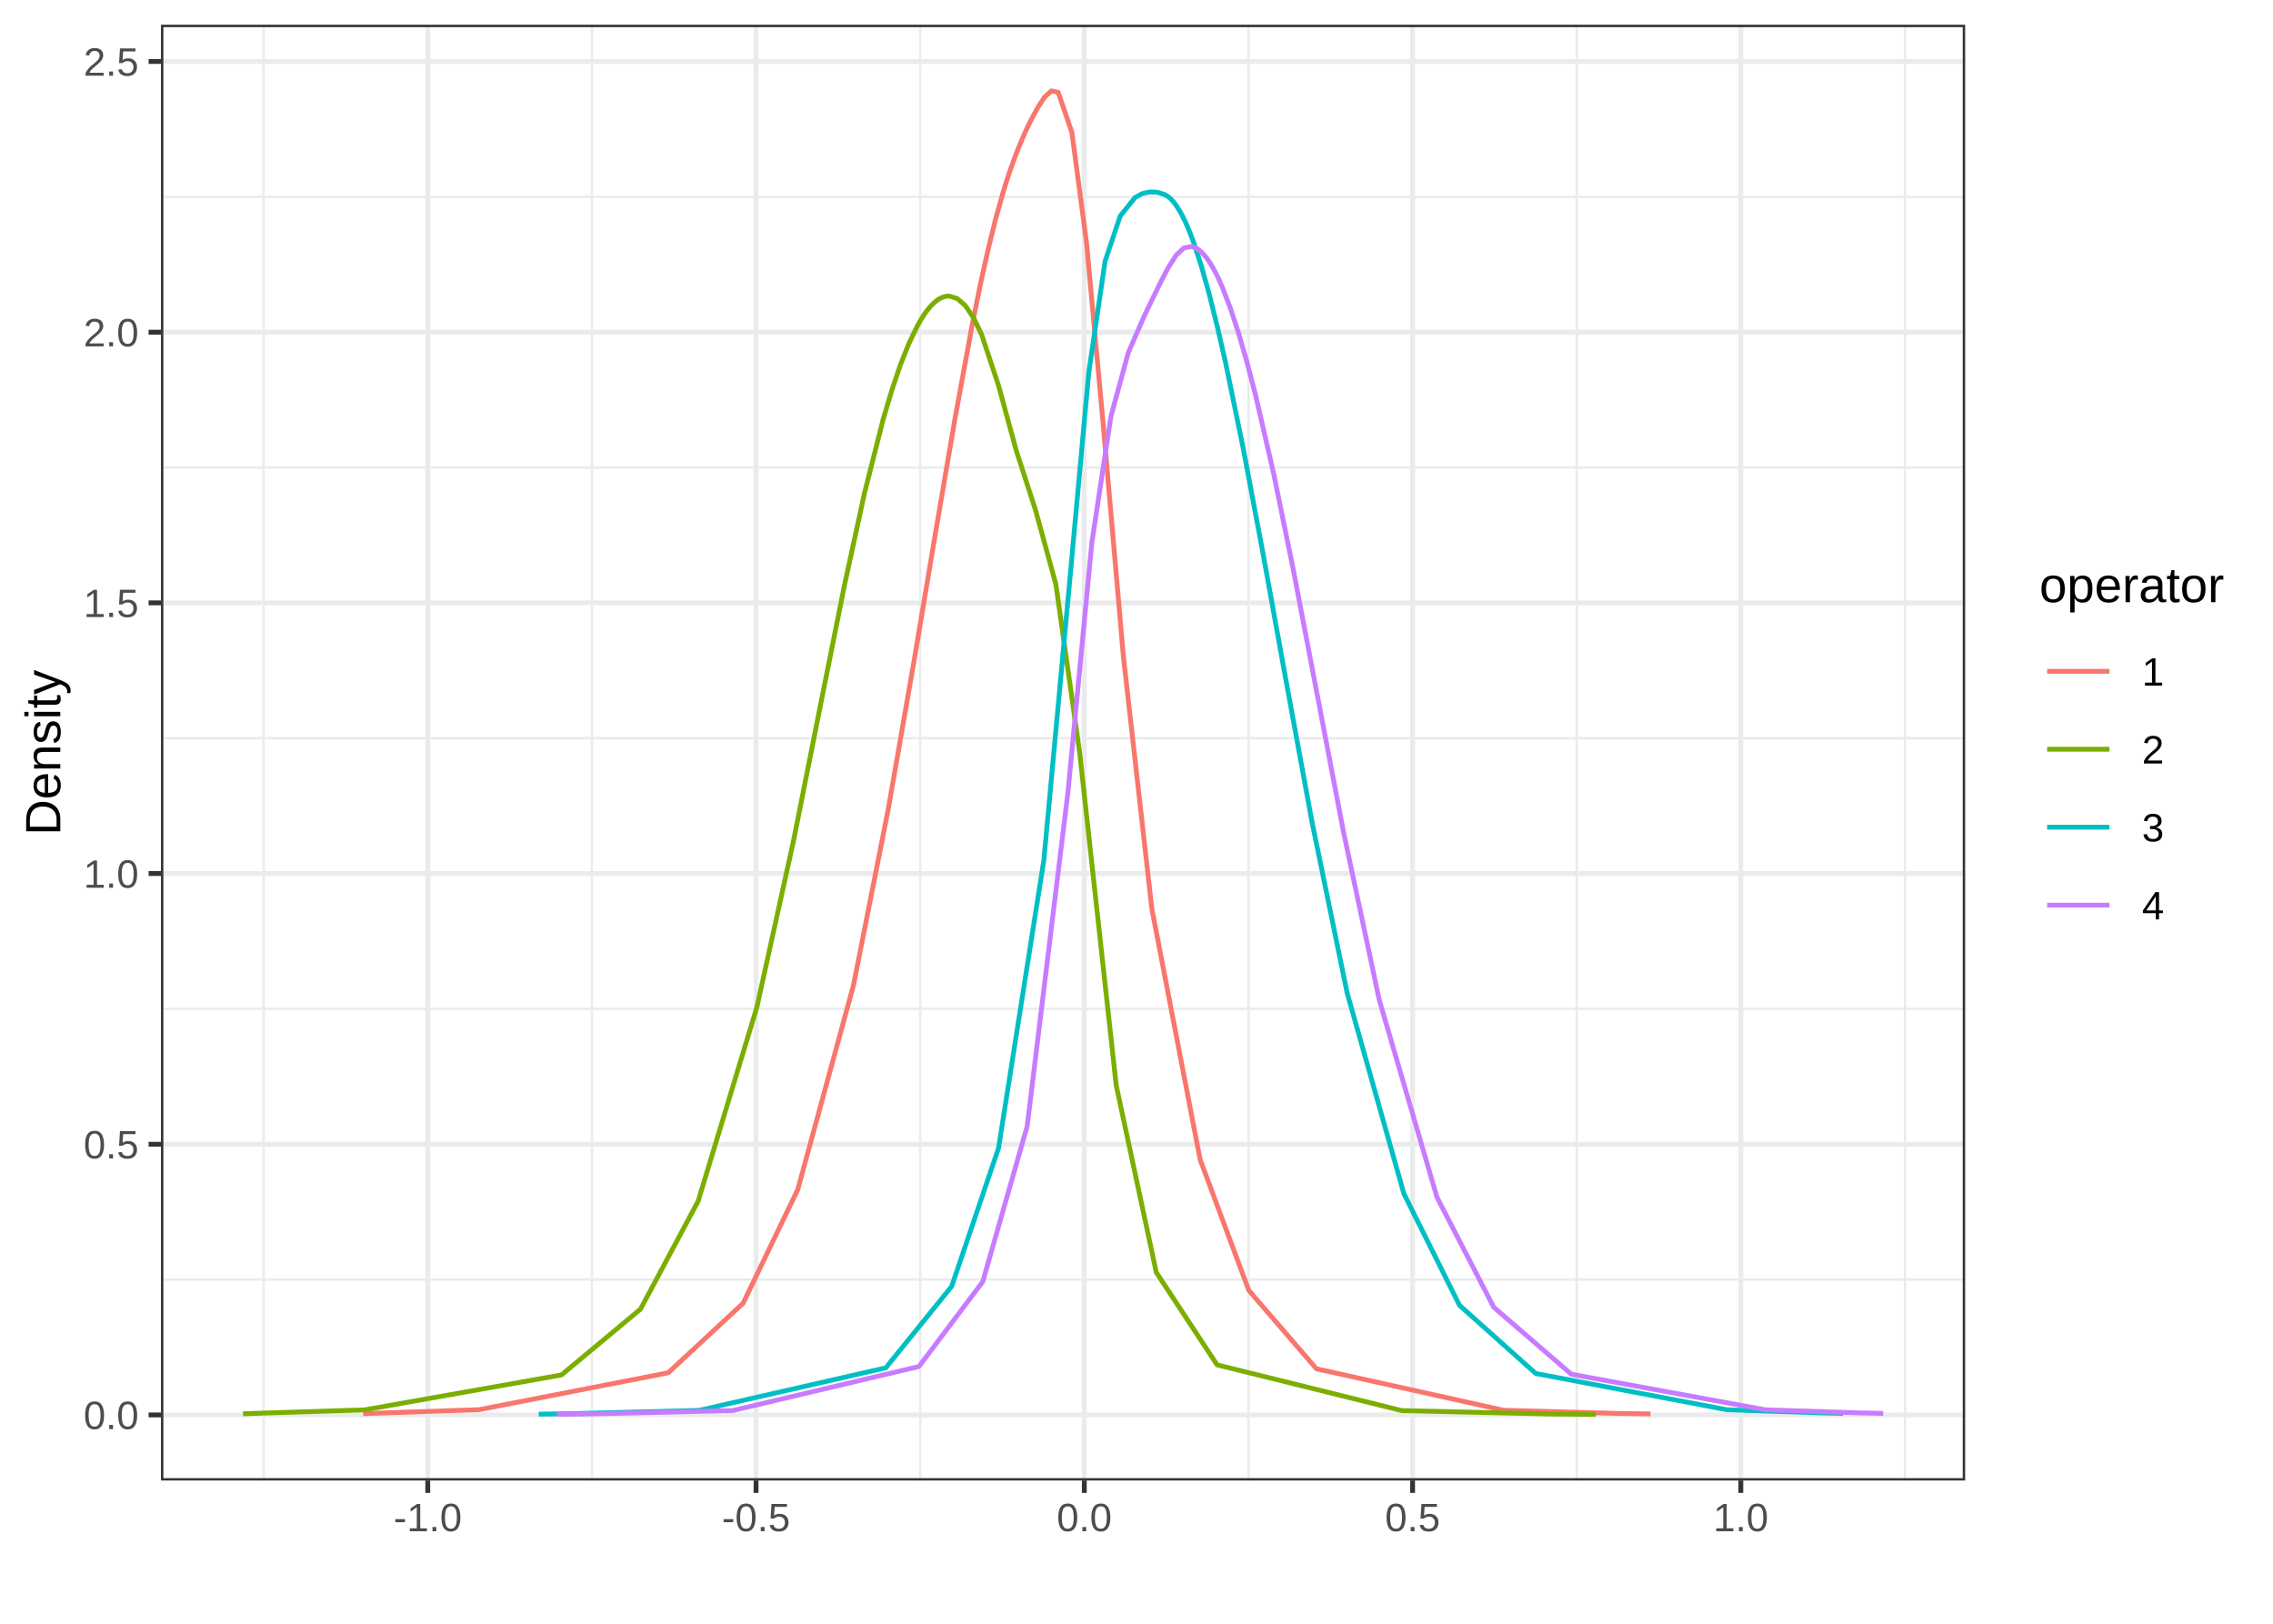
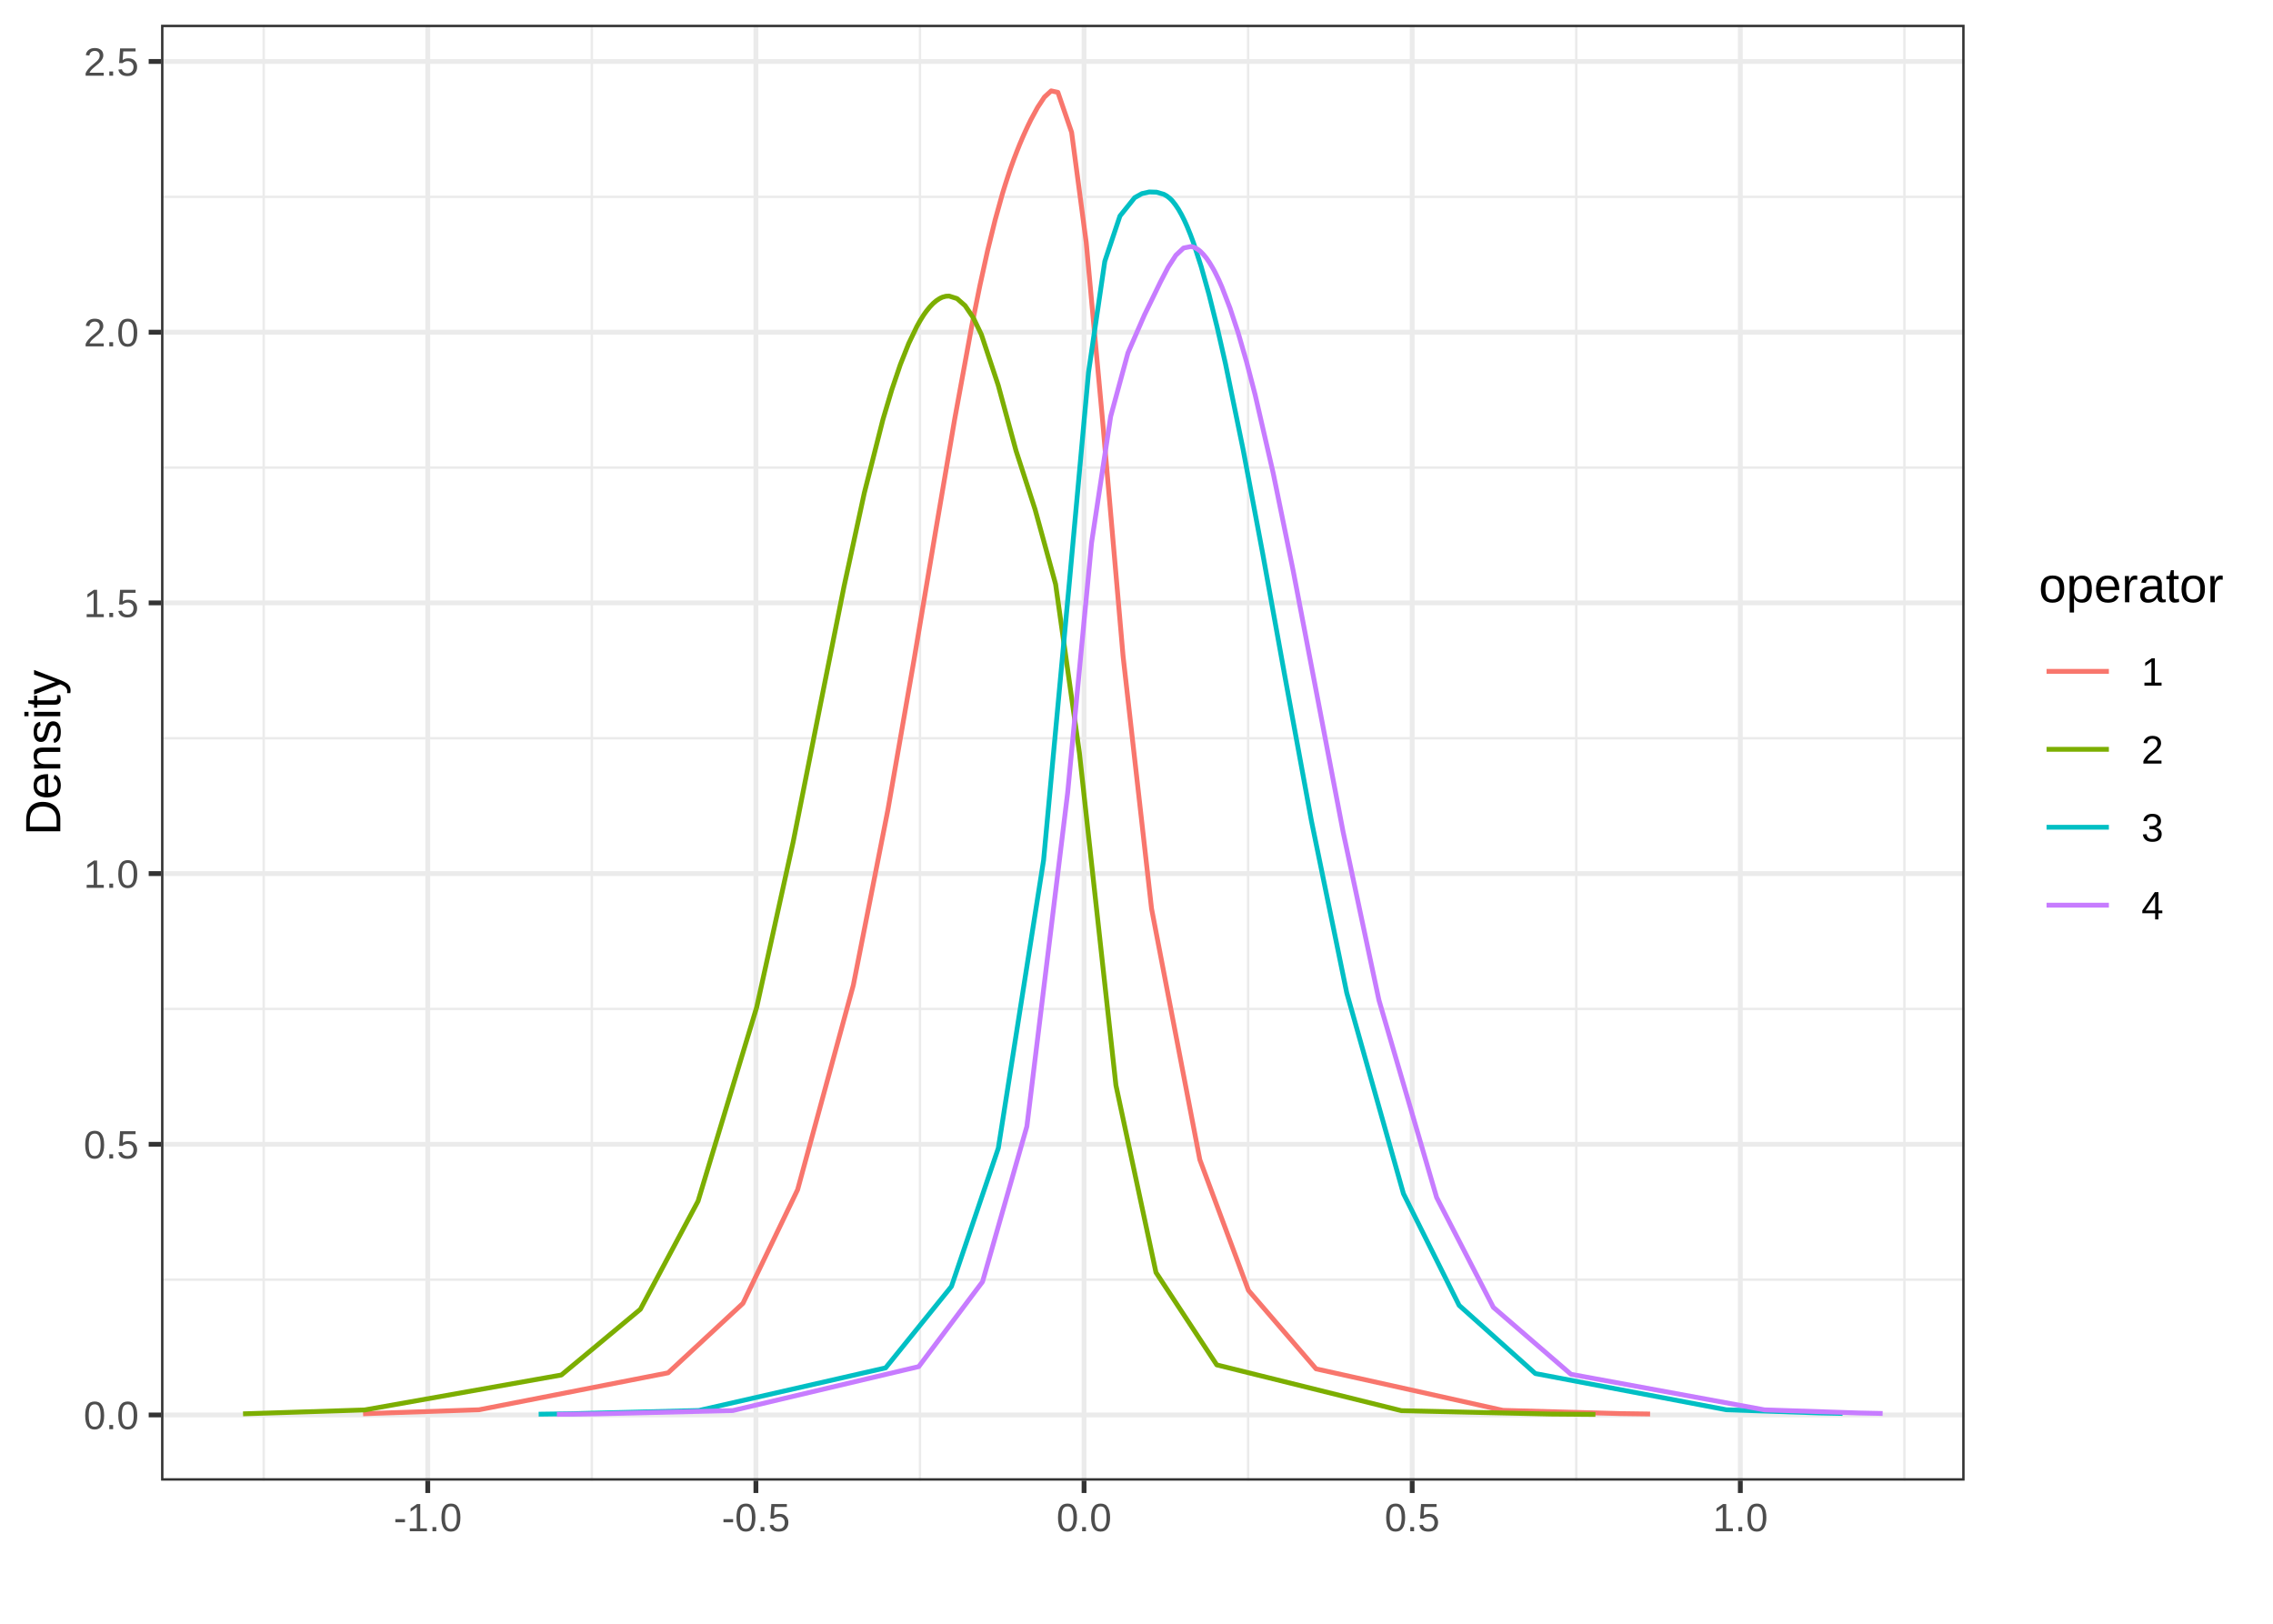
<svg xmlns="http://www.w3.org/2000/svg" class="svglite" width="504.00pt" height="360.00pt" viewBox="0 0 504.00 360.00">
  <defs>
    <style type="text/css">
    .svglite line, .svglite polyline, .svglite polygon, .svglite path, .svglite rect, .svglite circle {
      fill: none;
      stroke: #000000;
      stroke-linecap: round;
      stroke-linejoin: round;
      stroke-miterlimit: 10.00;
    }
    .svglite text {
      white-space: pre;
    }
  </style>
  </defs>
  <rect width="100%" height="100%" style="stroke: none; fill: #FFFFFF;" />
  <defs>
    <clipPath id="cpMC4wMHw1MDQuMDB8MC4wMHwzNjAuMDA=">
      <rect x="0.00" y="0.00" width="504.00" height="360.00" />
    </clipPath>
  </defs>
  <g clip-path="url(#cpMC4wMHw1MDQuMDB8MC4wMHwzNjAuMDA=)">
    <rect x="0.00" y="0.00" width="504.00" height="360.00" style="stroke-width: 1.07; stroke: #FFFFFF; fill: #FFFFFF;" />
  </g>
  <defs>
-     <clipPath id="cpMzUuNjl8NDM1Ljc1fDUuNDh8MzI4LjI1">
-       <rect x="35.69" y="5.48" width="400.05" height="322.77" />
+     <clipPath id="cpMzUuNzF8NDM1LjYyfDUuNDh8MzI4LjI3">
+       <rect x="35.71" y="5.48" width="399.91" height="322.79" />
    </clipPath>
  </defs>
-   <g clip-path="url(#cpMzUuNjl8NDM1Ljc1fDUuNDh8MzI4LjI1)">
-     <rect x="35.69" y="5.48" width="400.05" height="322.77" style="stroke-width: 1.07; stroke: none; fill: #FFFFFF;" />
-     <polyline points="35.69,283.69 435.75,283.69 " style="stroke-width: 0.53; stroke: #EBEBEB; stroke-linecap: butt;" />
-     <polyline points="35.69,223.68 435.75,223.68 " style="stroke-width: 0.53; stroke: #EBEBEB; stroke-linecap: butt;" />
-     <polyline points="35.69,163.67 435.75,163.67 " style="stroke-width: 0.53; stroke: #EBEBEB; stroke-linecap: butt;" />
-     <polyline points="35.69,103.65 435.75,103.65 " style="stroke-width: 0.53; stroke: #EBEBEB; stroke-linecap: butt;" />
-     <polyline points="35.69,43.64 435.75,43.64 " style="stroke-width: 0.53; stroke: #EBEBEB; stroke-linecap: butt;" />
-     <polyline points="58.46,328.25 58.46,5.48 " style="stroke-width: 0.53; stroke: #EBEBEB; stroke-linecap: butt;" />
-     <polyline points="131.25,328.25 131.25,5.48 " style="stroke-width: 0.53; stroke: #EBEBEB; stroke-linecap: butt;" />
-     <polyline points="204.04,328.25 204.04,5.48 " style="stroke-width: 0.53; stroke: #EBEBEB; stroke-linecap: butt;" />
-     <polyline points="276.82,328.25 276.82,5.48 " style="stroke-width: 0.53; stroke: #EBEBEB; stroke-linecap: butt;" />
-     <polyline points="349.61,328.25 349.61,5.48 " style="stroke-width: 0.53; stroke: #EBEBEB; stroke-linecap: butt;" />
-     <polyline points="422.40,328.25 422.40,5.48 " style="stroke-width: 0.53; stroke: #EBEBEB; stroke-linecap: butt;" />
-     <polyline points="35.69,313.70 435.75,313.70 " style="stroke-width: 1.07; stroke: #EBEBEB; stroke-linecap: butt;" />
-     <polyline points="35.69,253.69 435.75,253.69 " style="stroke-width: 1.07; stroke: #EBEBEB; stroke-linecap: butt;" />
-     <polyline points="35.69,193.67 435.75,193.67 " style="stroke-width: 1.07; stroke: #EBEBEB; stroke-linecap: butt;" />
-     <polyline points="35.69,133.66 435.75,133.66 " style="stroke-width: 1.07; stroke: #EBEBEB; stroke-linecap: butt;" />
-     <polyline points="35.69,73.65 435.75,73.65 " style="stroke-width: 1.07; stroke: #EBEBEB; stroke-linecap: butt;" />
-     <polyline points="35.69,13.63 435.75,13.63 " style="stroke-width: 1.07; stroke: #EBEBEB; stroke-linecap: butt;" />
-     <polyline points="94.85,328.25 94.85,5.48 " style="stroke-width: 1.07; stroke: #EBEBEB; stroke-linecap: butt;" />
-     <polyline points="167.64,328.25 167.64,5.48 " style="stroke-width: 1.07; stroke: #EBEBEB; stroke-linecap: butt;" />
-     <polyline points="240.43,328.25 240.43,5.48 " style="stroke-width: 1.07; stroke: #EBEBEB; stroke-linecap: butt;" />
-     <polyline points="313.22,328.25 313.22,5.48 " style="stroke-width: 1.07; stroke: #EBEBEB; stroke-linecap: butt;" />
-     <polyline points="386.00,328.25 386.00,5.48 " style="stroke-width: 1.07; stroke: #EBEBEB; stroke-linecap: butt;" />
-     <polyline points="80.52,313.43 85.62,313.24 106.23,312.54 148.16,304.36 164.77,288.95 176.89,263.74 189.25,218.42 196.92,179.58 202.73,146.22 207.54,117.50 211.74,92.89 215.53,72.22 217.31,63.39 219.04,55.56 220.71,48.74 222.35,42.88 222.99,40.78 223.63,38.81 223.95,37.87 224.27,36.96 224.90,35.22 225.52,33.58 226.15,32.03 226.77,30.57 227.08,29.87 227.38,29.18 228.00,27.86 228.61,26.61 230.13,23.81 231.63,21.51 233.13,20.15 234.63,20.47 237.67,29.33 240.91,53.74 244.56,93.44 249.09,145.52 255.40,201.46 266.11,257.10 276.90,286.09 291.89,303.47 333.35,312.67 359.53,313.39 365.98,313.48 " style="stroke-width: 1.07; stroke: #F8766D; stroke-linecap: butt;" />
-     <polyline points="53.88,313.45 59.29,313.27 80.85,312.58 124.49,304.84 142.02,290.25 154.81,266.29 167.83,223.28 175.91,186.61 182.06,155.67 187.19,130.02 191.70,109.27 195.81,93.03 197.77,86.45 199.67,80.84 201.54,76.15 203.37,72.34 204.09,71.06 204.81,69.91 205.17,69.38 205.53,68.89 206.24,68.01 206.95,67.27 207.67,66.66 208.37,66.20 208.73,66.01 209.08,65.87 209.79,65.68 210.50,65.64 212.26,66.20 214.04,67.76 215.83,70.39 217.65,74.16 221.39,85.42 225.35,99.93 229.57,112.96 234.12,129.51 239.41,166.98 247.50,240.62 256.39,282.11 269.87,302.60 310.83,312.75 343.98,313.50 353.85,313.58 " style="stroke-width: 1.07; stroke: #7CAE00; stroke-linecap: butt;" />
-     <polyline points="119.46,313.53 126.70,313.43 154.99,312.70 196.41,303.26 211.02,285.20 221.41,254.55 231.46,190.70 237.19,128.83 241.42,82.55 245.03,57.93 248.39,47.89 251.66,43.82 253.28,42.92 254.90,42.56 256.51,42.61 258.13,43.08 258.78,43.45 259.43,43.95 259.75,44.26 260.08,44.61 260.73,45.44 261.38,46.43 262.04,47.59 262.70,48.91 263.03,49.63 263.37,50.40 264.03,52.05 264.71,53.86 266.41,59.09 268.15,65.31 269.94,72.49 271.79,80.59 275.70,99.60 280.02,122.54 284.96,149.83 290.89,182.11 298.70,220.12 311.28,264.63 323.62,289.40 340.53,304.52 382.90,312.55 403.52,313.24 408.67,313.36 " style="stroke-width: 1.07; stroke: #00BFC4; stroke-linecap: butt;" />
-     <polyline points="123.50,313.55 131.85,313.47 162.49,312.73 203.76,302.97 217.91,284.16 227.75,249.74 236.79,175.72 242.10,120.30 246.33,92.34 250.17,78.21 253.82,69.83 257.35,62.56 259.09,59.23 260.80,56.59 262.50,54.98 264.19,54.64 264.87,54.84 265.54,55.20 265.88,55.45 266.22,55.73 266.90,56.41 267.59,57.25 268.27,58.24 268.96,59.38 269.30,60.01 269.65,60.68 270.35,62.12 271.04,63.71 272.81,68.32 274.62,73.82 276.47,80.20 278.37,87.49 282.40,104.94 286.82,126.57 291.85,152.87 297.89,184.41 305.84,221.74 318.64,265.48 331.21,289.83 348.42,304.68 391.37,312.56 412.31,313.25 417.56,313.36 " style="stroke-width: 1.07; stroke: #C77CFF; stroke-linecap: butt;" />
-     <rect x="35.69" y="5.48" width="400.05" height="322.77" style="stroke-width: 1.07; stroke: #333333;" />
+   <g clip-path="url(#cpMzUuNzF8NDM1LjYyfDUuNDh8MzI4LjI3)">
+     <rect x="35.71" y="5.48" width="399.91" height="322.79" style="stroke-width: 1.07; stroke: none; fill: #FFFFFF;" />
+     <polyline points="35.71,283.71 435.62,283.71 " style="stroke-width: 0.53; stroke: #EBEBEB; stroke-linecap: butt;" />
+     <polyline points="35.71,223.69 435.62,223.69 " style="stroke-width: 0.53; stroke: #EBEBEB; stroke-linecap: butt;" />
+     <polyline points="35.71,163.67 435.62,163.67 " style="stroke-width: 0.53; stroke: #EBEBEB; stroke-linecap: butt;" />
+     <polyline points="35.71,103.66 435.62,103.66 " style="stroke-width: 0.53; stroke: #EBEBEB; stroke-linecap: butt;" />
+     <polyline points="35.71,43.64 435.62,43.64 " style="stroke-width: 0.53; stroke: #EBEBEB; stroke-linecap: butt;" />
+     <polyline points="58.47,328.27 58.47,5.48 " style="stroke-width: 0.53; stroke: #EBEBEB; stroke-linecap: butt;" />
+     <polyline points="131.23,328.27 131.23,5.48 " style="stroke-width: 0.53; stroke: #EBEBEB; stroke-linecap: butt;" />
+     <polyline points="203.99,328.27 203.99,5.48 " style="stroke-width: 0.53; stroke: #EBEBEB; stroke-linecap: butt;" />
+     <polyline points="276.75,328.27 276.75,5.48 " style="stroke-width: 0.53; stroke: #EBEBEB; stroke-linecap: butt;" />
+     <polyline points="349.51,328.27 349.51,5.48 " style="stroke-width: 0.53; stroke: #EBEBEB; stroke-linecap: butt;" />
+     <polyline points="422.27,328.27 422.27,5.48 " style="stroke-width: 0.53; stroke: #EBEBEB; stroke-linecap: butt;" />
+     <polyline points="35.71,313.71 435.62,313.71 " style="stroke-width: 1.07; stroke: #EBEBEB; stroke-linecap: butt;" />
+     <polyline points="35.71,253.70 435.62,253.70 " style="stroke-width: 1.07; stroke: #EBEBEB; stroke-linecap: butt;" />
+     <polyline points="35.71,193.68 435.62,193.68 " style="stroke-width: 1.07; stroke: #EBEBEB; stroke-linecap: butt;" />
+     <polyline points="35.71,133.67 435.62,133.67 " style="stroke-width: 1.07; stroke: #EBEBEB; stroke-linecap: butt;" />
+     <polyline points="35.71,73.65 435.62,73.65 " style="stroke-width: 1.07; stroke: #EBEBEB; stroke-linecap: butt;" />
+     <polyline points="35.71,13.63 435.62,13.63 " style="stroke-width: 1.07; stroke: #EBEBEB; stroke-linecap: butt;" />
+     <polyline points="94.85,328.27 94.85,5.48 " style="stroke-width: 1.07; stroke: #EBEBEB; stroke-linecap: butt;" />
+     <polyline points="167.61,328.27 167.61,5.48 " style="stroke-width: 1.07; stroke: #EBEBEB; stroke-linecap: butt;" />
+     <polyline points="240.37,328.27 240.37,5.48 " style="stroke-width: 1.07; stroke: #EBEBEB; stroke-linecap: butt;" />
+     <polyline points="313.13,328.27 313.13,5.48 " style="stroke-width: 1.07; stroke: #EBEBEB; stroke-linecap: butt;" />
+     <polyline points="385.89,328.27 385.89,5.48 " style="stroke-width: 1.07; stroke: #EBEBEB; stroke-linecap: butt;" />
+     <polyline points="80.51,313.45 85.62,313.26 106.22,312.56 148.14,304.37 164.74,288.96 176.86,263.76 189.21,218.43 196.87,179.58 202.68,146.23 207.50,117.51 211.69,92.90 215.48,72.23 217.26,63.39 218.98,55.57 220.66,48.75 222.29,42.89 222.94,40.79 223.58,38.81 223.89,37.87 224.21,36.96 224.84,35.22 225.47,33.58 226.09,32.03 226.71,30.57 227.02,29.87 227.33,29.18 227.94,27.86 228.55,26.61 230.07,23.81 231.58,21.52 233.08,20.15 234.57,20.47 237.61,29.33 240.85,53.75 244.50,93.45 249.03,145.53 255.34,201.47 266.04,257.11 276.83,286.10 291.82,303.49 333.26,312.69 359.43,313.41 365.88,313.50 " style="stroke-width: 1.07; stroke: #F8766D; stroke-linecap: butt;" />
+     <polyline points="53.89,313.46 59.30,313.29 80.85,312.60 124.47,304.85 142.00,290.27 154.78,266.31 167.79,223.29 175.88,186.62 182.02,155.67 187.15,130.02 191.65,109.28 195.77,93.03 197.73,86.45 199.63,80.84 201.49,76.15 203.32,72.34 204.04,71.06 204.76,69.91 205.12,69.39 205.48,68.90 206.20,68.02 206.91,67.27 207.62,66.67 208.33,66.20 208.68,66.02 209.03,65.87 209.74,65.68 210.45,65.64 212.21,66.20 213.99,67.76 215.78,70.39 217.60,74.16 221.34,85.42 225.29,99.94 229.52,112.97 234.06,129.51 239.35,166.99 247.44,240.63 256.32,282.12 269.80,302.61 310.74,312.76 343.88,313.51 353.75,313.59 " style="stroke-width: 1.07; stroke: #7CAE00; stroke-linecap: butt;" />
+     <polyline points="119.44,313.54 126.68,313.44 154.96,312.72 196.37,303.27 210.97,285.21 221.36,254.56 231.40,190.71 237.14,128.84 241.36,82.55 244.97,57.94 248.33,47.89 251.60,43.82 253.22,42.92 254.83,42.56 256.45,42.61 258.06,43.08 258.71,43.45 259.36,43.95 259.69,44.26 260.01,44.61 260.66,45.44 261.32,46.43 261.98,47.59 262.64,48.91 262.97,49.64 263.30,50.40 263.97,52.05 264.64,53.86 266.34,59.10 268.08,65.31 269.87,72.49 271.72,80.59 275.63,99.61 279.95,122.55 284.88,149.83 290.81,182.11 298.62,220.13 311.19,264.64 323.54,289.41 340.44,304.53 382.79,312.56 403.41,313.26 408.56,313.37 " style="stroke-width: 1.07; stroke: #00BFC4; stroke-linecap: butt;" />
+     <polyline points="123.48,313.57 131.83,313.48 162.46,312.74 203.72,302.99 217.86,284.17 227.69,249.75 236.74,175.73 242.04,120.31 246.27,92.34 250.11,78.22 253.76,69.83 257.29,62.56 259.02,59.23 260.73,56.59 262.43,54.99 264.12,54.65 264.80,54.84 265.48,55.21 265.82,55.45 266.16,55.73 266.84,56.42 267.52,57.25 268.20,58.24 268.89,59.39 269.24,60.01 269.58,60.68 270.28,62.12 270.97,63.71 272.74,68.33 274.55,73.82 276.40,80.21 278.30,87.50 282.32,104.94 286.75,126.58 291.78,152.88 297.81,184.42 305.76,221.75 318.55,265.49 331.12,289.84 348.33,304.69 391.25,312.58 412.19,313.27 417.44,313.38 " style="stroke-width: 1.07; stroke: #C77CFF; stroke-linecap: butt;" />
+     <rect x="35.71" y="5.48" width="399.91" height="322.79" style="stroke-width: 1.07; stroke: #333333;" />
  </g>
  <g clip-path="url(#cpMC4wMHw1MDQuMDB8MC4wMHwzNjAuMDA=)">
-     <text x="30.76" y="316.85" text-anchor="end" style="font-size: 8.80px;fill: #4D4D4D; font-family: &quot;Arial&quot;;" textLength="12.23px" lengthAdjust="spacingAndGlyphs">0.0</text>
-     <text x="30.76" y="256.84" text-anchor="end" style="font-size: 8.80px;fill: #4D4D4D; font-family: &quot;Arial&quot;;" textLength="12.23px" lengthAdjust="spacingAndGlyphs">0.5</text>
-     <text x="30.76" y="196.83" text-anchor="end" style="font-size: 8.80px;fill: #4D4D4D; font-family: &quot;Arial&quot;;" textLength="12.23px" lengthAdjust="spacingAndGlyphs">1.0</text>
-     <text x="30.76" y="136.81" text-anchor="end" style="font-size: 8.80px;fill: #4D4D4D; font-family: &quot;Arial&quot;;" textLength="12.23px" lengthAdjust="spacingAndGlyphs">1.5</text>
-     <text x="30.76" y="76.80" text-anchor="end" style="font-size: 8.80px;fill: #4D4D4D; font-family: &quot;Arial&quot;;" textLength="12.23px" lengthAdjust="spacingAndGlyphs">2.0</text>
-     <text x="30.76" y="16.79" text-anchor="end" style="font-size: 8.80px;fill: #4D4D4D; font-family: &quot;Arial&quot;;" textLength="12.23px" lengthAdjust="spacingAndGlyphs">2.5</text>
-     <polyline points="32.95,313.70 35.69,313.70 " style="stroke-width: 1.07; stroke: #333333; stroke-linecap: butt;" />
-     <polyline points="32.95,253.69 35.69,253.69 " style="stroke-width: 1.07; stroke: #333333; stroke-linecap: butt;" />
-     <polyline points="32.95,193.67 35.69,193.67 " style="stroke-width: 1.07; stroke: #333333; stroke-linecap: butt;" />
-     <polyline points="32.95,133.66 35.69,133.66 " style="stroke-width: 1.07; stroke: #333333; stroke-linecap: butt;" />
-     <polyline points="32.95,73.65 35.69,73.65 " style="stroke-width: 1.07; stroke: #333333; stroke-linecap: butt;" />
-     <polyline points="32.95,13.63 35.69,13.63 " style="stroke-width: 1.07; stroke: #333333; stroke-linecap: butt;" />
-     <polyline points="94.85,330.99 94.85,328.25 " style="stroke-width: 1.07; stroke: #333333; stroke-linecap: butt;" />
-     <polyline points="167.64,330.99 167.64,328.25 " style="stroke-width: 1.07; stroke: #333333; stroke-linecap: butt;" />
-     <polyline points="240.43,330.99 240.43,328.25 " style="stroke-width: 1.07; stroke: #333333; stroke-linecap: butt;" />
-     <polyline points="313.22,330.99 313.22,328.25 " style="stroke-width: 1.07; stroke: #333333; stroke-linecap: butt;" />
-     <polyline points="386.00,330.99 386.00,328.25 " style="stroke-width: 1.07; stroke: #333333; stroke-linecap: butt;" />
-     <text x="94.85" y="339.49" text-anchor="middle" style="font-size: 8.80px;fill: #4D4D4D; font-family: &quot;Arial&quot;;" textLength="15.16px" lengthAdjust="spacingAndGlyphs">-1.0</text>
-     <text x="167.64" y="339.49" text-anchor="middle" style="font-size: 8.80px;fill: #4D4D4D; font-family: &quot;Arial&quot;;" textLength="15.16px" lengthAdjust="spacingAndGlyphs">-0.5</text>
-     <text x="240.43" y="339.49" text-anchor="middle" style="font-size: 8.80px;fill: #4D4D4D; font-family: &quot;Arial&quot;;" textLength="12.23px" lengthAdjust="spacingAndGlyphs">0.0</text>
-     <text x="313.22" y="339.49" text-anchor="middle" style="font-size: 8.80px;fill: #4D4D4D; font-family: &quot;Arial&quot;;" textLength="12.23px" lengthAdjust="spacingAndGlyphs">0.5</text>
-     <text x="386.00" y="339.49" text-anchor="middle" style="font-size: 8.80px;fill: #4D4D4D; font-family: &quot;Arial&quot;;" textLength="12.23px" lengthAdjust="spacingAndGlyphs">1.0</text>
+     <text x="30.78" y="316.87" text-anchor="end" style="font-size: 8.80px;fill: #4D4D4D; font-family: &quot;Arial&quot;;" textLength="12.23px" lengthAdjust="spacingAndGlyphs">0.0</text>
+     <text x="30.78" y="256.85" text-anchor="end" style="font-size: 8.80px;fill: #4D4D4D; font-family: &quot;Arial&quot;;" textLength="12.23px" lengthAdjust="spacingAndGlyphs">0.5</text>
+     <text x="30.78" y="196.84" text-anchor="end" style="font-size: 8.80px;fill: #4D4D4D; font-family: &quot;Arial&quot;;" textLength="12.23px" lengthAdjust="spacingAndGlyphs">1.0</text>
+     <text x="30.78" y="136.82" text-anchor="end" style="font-size: 8.80px;fill: #4D4D4D; font-family: &quot;Arial&quot;;" textLength="12.23px" lengthAdjust="spacingAndGlyphs">1.5</text>
+     <text x="30.78" y="76.80" text-anchor="end" style="font-size: 8.80px;fill: #4D4D4D; font-family: &quot;Arial&quot;;" textLength="12.23px" lengthAdjust="spacingAndGlyphs">2.0</text>
+     <text x="30.78" y="16.79" text-anchor="end" style="font-size: 8.80px;fill: #4D4D4D; font-family: &quot;Arial&quot;;" textLength="12.23px" lengthAdjust="spacingAndGlyphs">2.5</text>
+     <polyline points="32.97,313.71 35.71,313.71 " style="stroke-width: 1.07; stroke: #333333; stroke-linecap: butt;" />
+     <polyline points="32.97,253.70 35.71,253.70 " style="stroke-width: 1.07; stroke: #333333; stroke-linecap: butt;" />
+     <polyline points="32.97,193.68 35.71,193.68 " style="stroke-width: 1.07; stroke: #333333; stroke-linecap: butt;" />
+     <polyline points="32.97,133.67 35.71,133.67 " style="stroke-width: 1.07; stroke: #333333; stroke-linecap: butt;" />
+     <polyline points="32.97,73.65 35.71,73.65 " style="stroke-width: 1.07; stroke: #333333; stroke-linecap: butt;" />
+     <polyline points="32.97,13.63 35.71,13.63 " style="stroke-width: 1.07; stroke: #333333; stroke-linecap: butt;" />
+     <polyline points="94.85,331.01 94.85,328.27 " style="stroke-width: 1.07; stroke: #333333; stroke-linecap: butt;" />
+     <polyline points="167.61,331.01 167.61,328.27 " style="stroke-width: 1.07; stroke: #333333; stroke-linecap: butt;" />
+     <polyline points="240.37,331.01 240.37,328.27 " style="stroke-width: 1.07; stroke: #333333; stroke-linecap: butt;" />
+     <polyline points="313.13,331.01 313.13,328.27 " style="stroke-width: 1.07; stroke: #333333; stroke-linecap: butt;" />
+     <polyline points="385.89,331.01 385.89,328.27 " style="stroke-width: 1.07; stroke: #333333; stroke-linecap: butt;" />
+     <text x="94.85" y="339.50" text-anchor="middle" style="font-size: 8.80px;fill: #4D4D4D; font-family: &quot;Arial&quot;;" textLength="15.16px" lengthAdjust="spacingAndGlyphs">-1.0</text>
+     <text x="167.61" y="339.50" text-anchor="middle" style="font-size: 8.80px;fill: #4D4D4D; font-family: &quot;Arial&quot;;" textLength="15.16px" lengthAdjust="spacingAndGlyphs">-0.5</text>
+     <text x="240.37" y="339.50" text-anchor="middle" style="font-size: 8.80px;fill: #4D4D4D; font-family: &quot;Arial&quot;;" textLength="12.23px" lengthAdjust="spacingAndGlyphs">0.0</text>
+     <text x="313.13" y="339.50" text-anchor="middle" style="font-size: 8.80px;fill: #4D4D4D; font-family: &quot;Arial&quot;;" textLength="12.23px" lengthAdjust="spacingAndGlyphs">0.5</text>
+     <text x="385.89" y="339.50" text-anchor="middle" style="font-size: 8.80px;fill: #4D4D4D; font-family: &quot;Arial&quot;;" textLength="12.23px" lengthAdjust="spacingAndGlyphs">1.0</text>
    <text transform="translate(13.37,166.87) rotate(-90)" text-anchor="middle" style="font-size: 11.00px; font-family: &quot;Arial&quot;;" textLength="36.68px" lengthAdjust="spacingAndGlyphs">Density</text>
-     <rect x="446.71" y="118.93" width="51.81" height="95.88" style="stroke-width: 1.07; stroke: none; fill: #FFFFFF;" />
-     <text x="452.19" y="133.51" style="font-size: 11.00px; font-family: &quot;Arial&quot;;" textLength="40.98px" lengthAdjust="spacingAndGlyphs">operator</text>
-     <rect x="452.19" y="140.20" width="17.28" height="17.28" style="stroke-width: 1.07; stroke: none; fill: #FFFFFF;" />
-     <line x1="453.92" y1="148.84" x2="467.74" y2="148.84" style="stroke-width: 1.07; stroke: #F8766D; stroke-linecap: butt;" />
-     <rect x="452.19" y="157.48" width="17.28" height="17.28" style="stroke-width: 1.07; stroke: none; fill: #FFFFFF;" />
-     <line x1="453.92" y1="166.12" x2="467.74" y2="166.12" style="stroke-width: 1.07; stroke: #7CAE00; stroke-linecap: butt;" />
-     <rect x="452.19" y="174.76" width="17.28" height="17.28" style="stroke-width: 1.07; stroke: none; fill: #FFFFFF;" />
-     <line x1="453.92" y1="183.40" x2="467.74" y2="183.40" style="stroke-width: 1.07; stroke: #00BFC4; stroke-linecap: butt;" />
-     <rect x="452.19" y="192.04" width="17.28" height="17.28" style="stroke-width: 1.07; stroke: none; fill: #FFFFFF;" />
-     <line x1="453.92" y1="200.68" x2="467.74" y2="200.68" style="stroke-width: 1.07; stroke: #C77CFF; stroke-linecap: butt;" />
-     <text x="474.95" y="152.00" style="font-size: 8.80px; font-family: &quot;Arial&quot;;" textLength="4.90px" lengthAdjust="spacingAndGlyphs">1</text>
-     <text x="474.95" y="169.28" style="font-size: 8.80px; font-family: &quot;Arial&quot;;" textLength="4.90px" lengthAdjust="spacingAndGlyphs">2</text>
-     <text x="474.95" y="186.56" style="font-size: 8.80px; font-family: &quot;Arial&quot;;" textLength="4.90px" lengthAdjust="spacingAndGlyphs">3</text>
-     <text x="474.95" y="203.84" style="font-size: 8.80px; font-family: &quot;Arial&quot;;" textLength="4.90px" lengthAdjust="spacingAndGlyphs">4</text>
+     <rect x="446.58" y="118.93" width="51.94" height="95.88" style="stroke-width: 1.07; stroke: none; fill: #FFFFFF;" />
+     <text x="452.06" y="133.52" style="font-size: 11.00px; font-family: &quot;Arial&quot;;" textLength="40.98px" lengthAdjust="spacingAndGlyphs">operator</text>
+     <rect x="452.06" y="140.21" width="17.28" height="17.28" style="stroke-width: 1.07; stroke: none; fill: #FFFFFF;" />
+     <line x1="453.79" y1="148.85" x2="467.61" y2="148.85" style="stroke-width: 1.07; stroke: #F8766D; stroke-linecap: butt;" />
+     <rect x="452.06" y="157.49" width="17.28" height="17.28" style="stroke-width: 1.07; stroke: none; fill: #FFFFFF;" />
+     <line x1="453.79" y1="166.13" x2="467.61" y2="166.13" style="stroke-width: 1.07; stroke: #7CAE00; stroke-linecap: butt;" />
+     <rect x="452.06" y="174.77" width="17.28" height="17.28" style="stroke-width: 1.07; stroke: none; fill: #FFFFFF;" />
+     <line x1="453.79" y1="183.41" x2="467.61" y2="183.41" style="stroke-width: 1.07; stroke: #00BFC4; stroke-linecap: butt;" />
+     <rect x="452.06" y="192.05" width="17.28" height="17.28" style="stroke-width: 1.07; stroke: none; fill: #FFFFFF;" />
+     <line x1="453.79" y1="200.69" x2="467.61" y2="200.69" style="stroke-width: 1.07; stroke: #C77CFF; stroke-linecap: butt;" />
+     <text x="474.82" y="152.01" style="font-size: 8.80px; font-family: &quot;Arial&quot;;" textLength="4.90px" lengthAdjust="spacingAndGlyphs">1</text>
+     <text x="474.82" y="169.29" style="font-size: 8.80px; font-family: &quot;Arial&quot;;" textLength="4.90px" lengthAdjust="spacingAndGlyphs">2</text>
+     <text x="474.82" y="186.57" style="font-size: 8.80px; font-family: &quot;Arial&quot;;" textLength="4.90px" lengthAdjust="spacingAndGlyphs">3</text>
+     <text x="474.82" y="203.85" style="font-size: 8.80px; font-family: &quot;Arial&quot;;" textLength="4.90px" lengthAdjust="spacingAndGlyphs">4</text>
  </g>
</svg>
